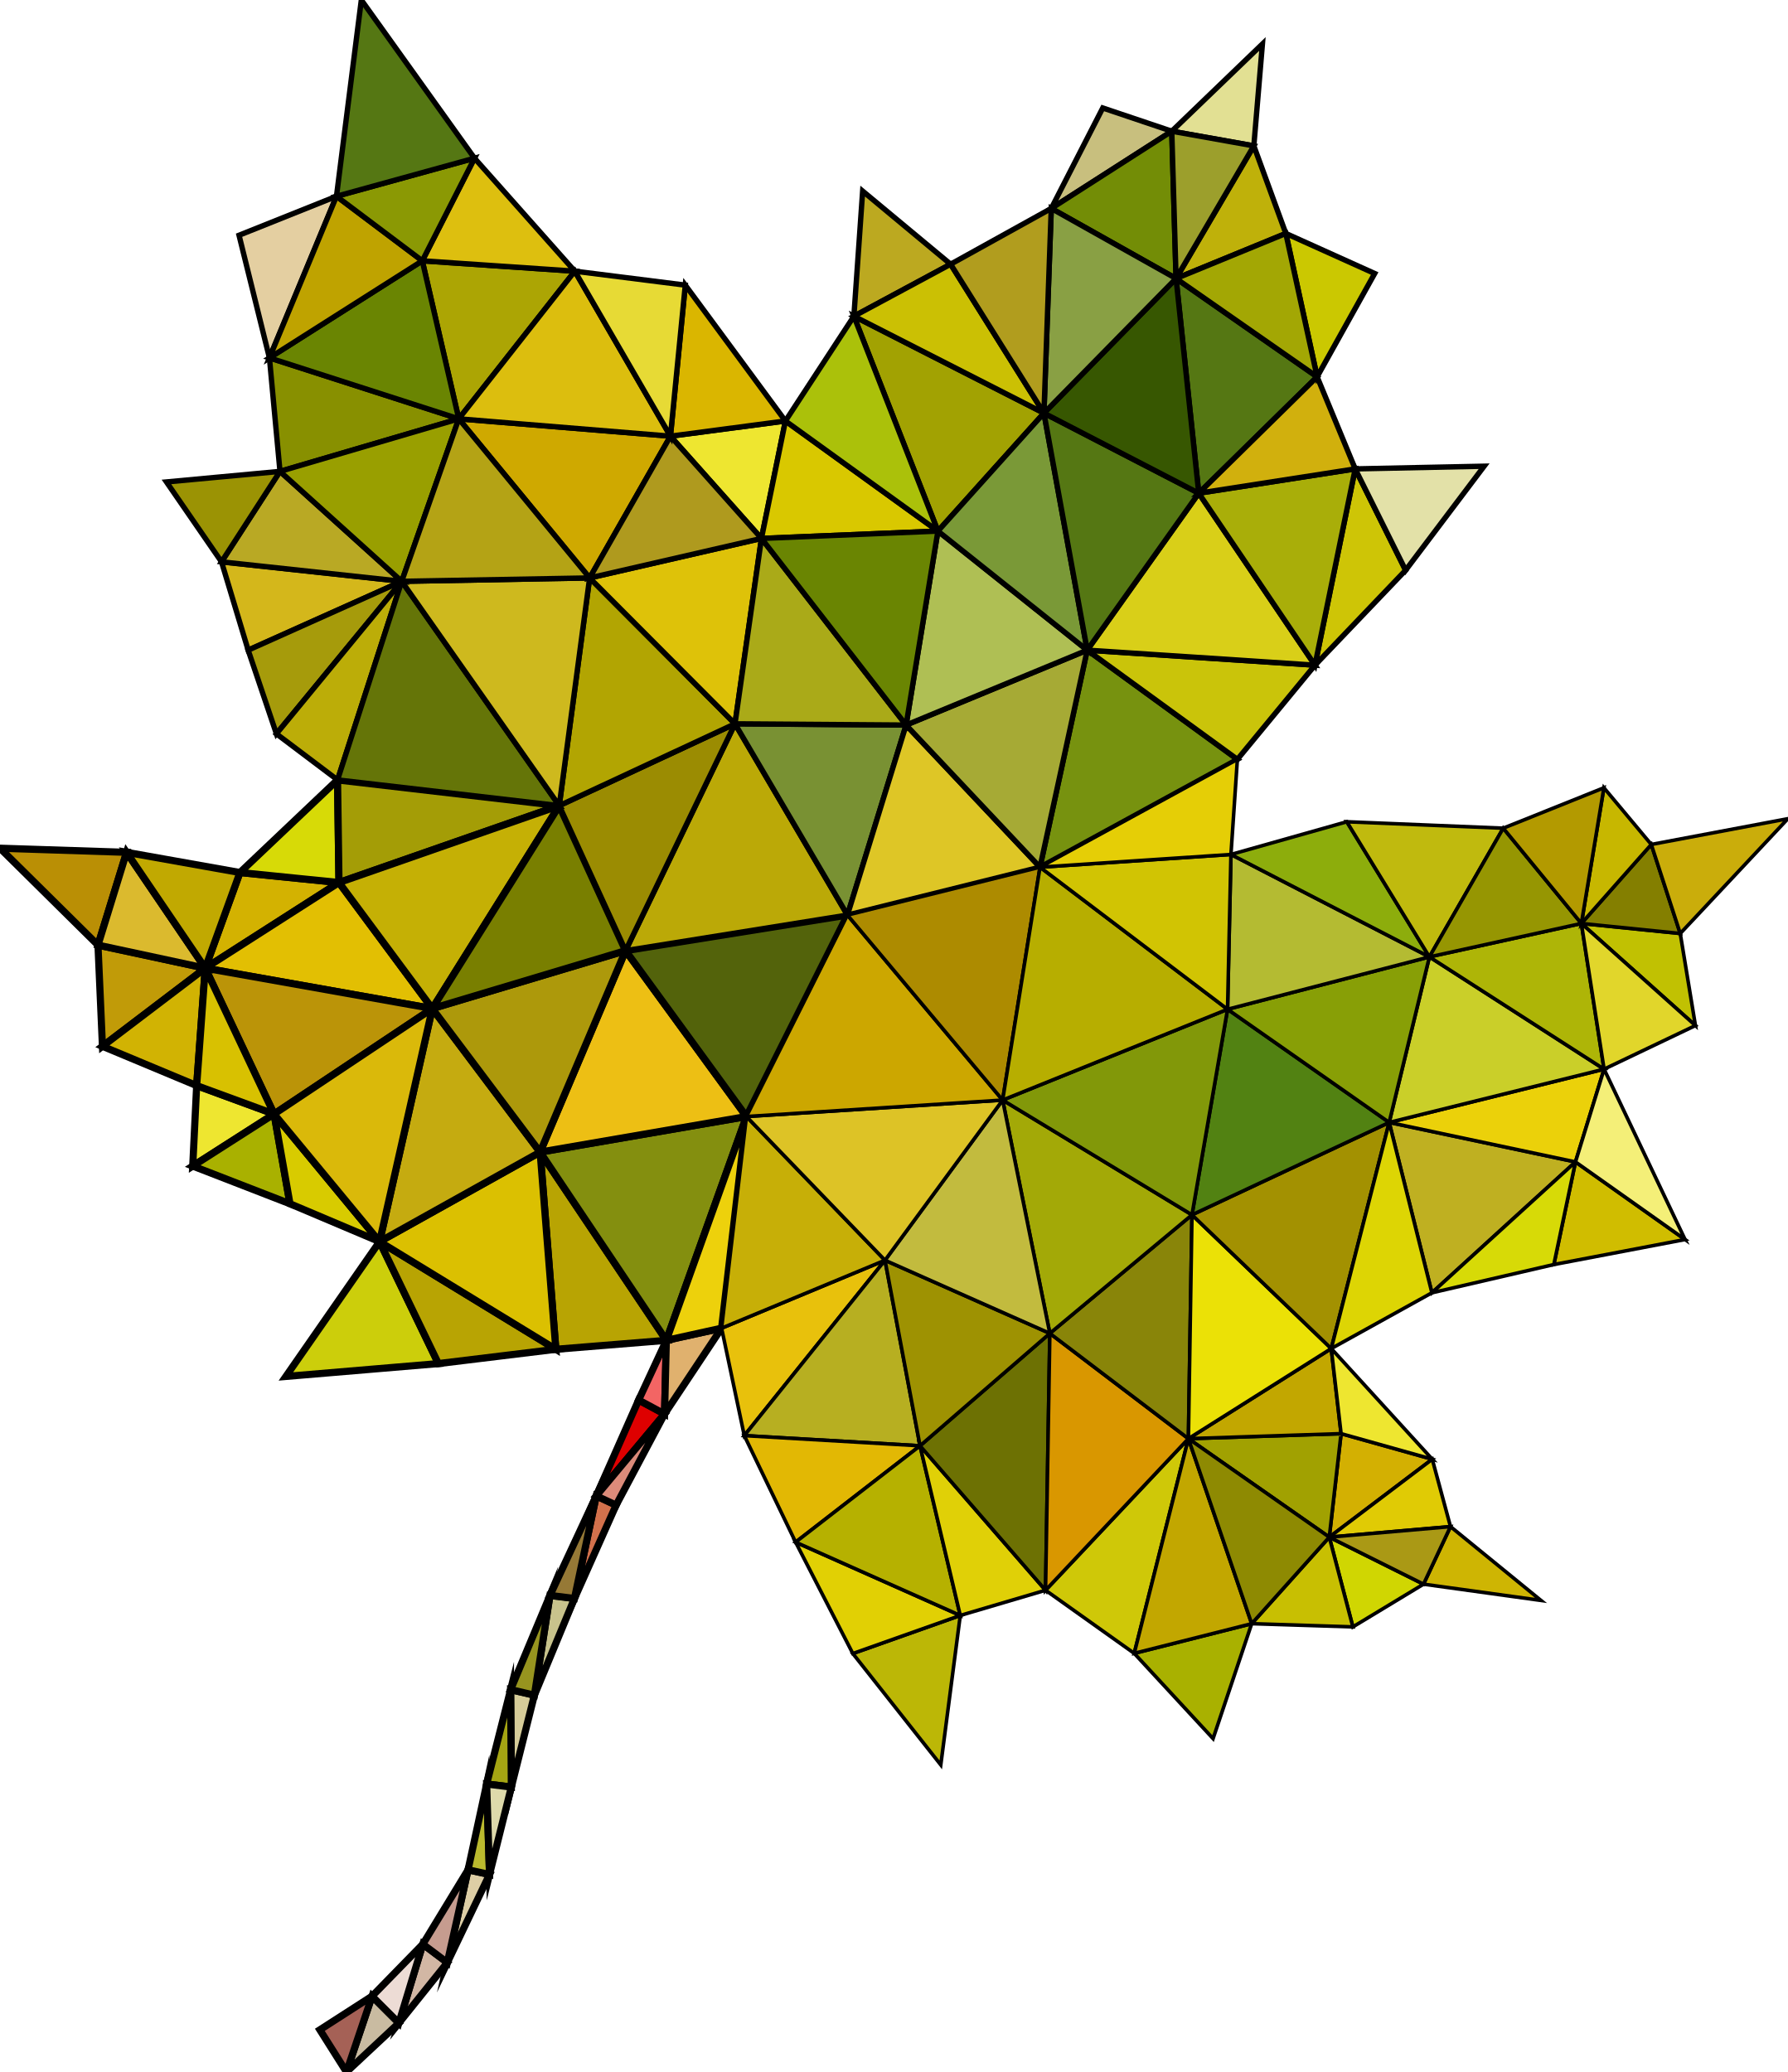
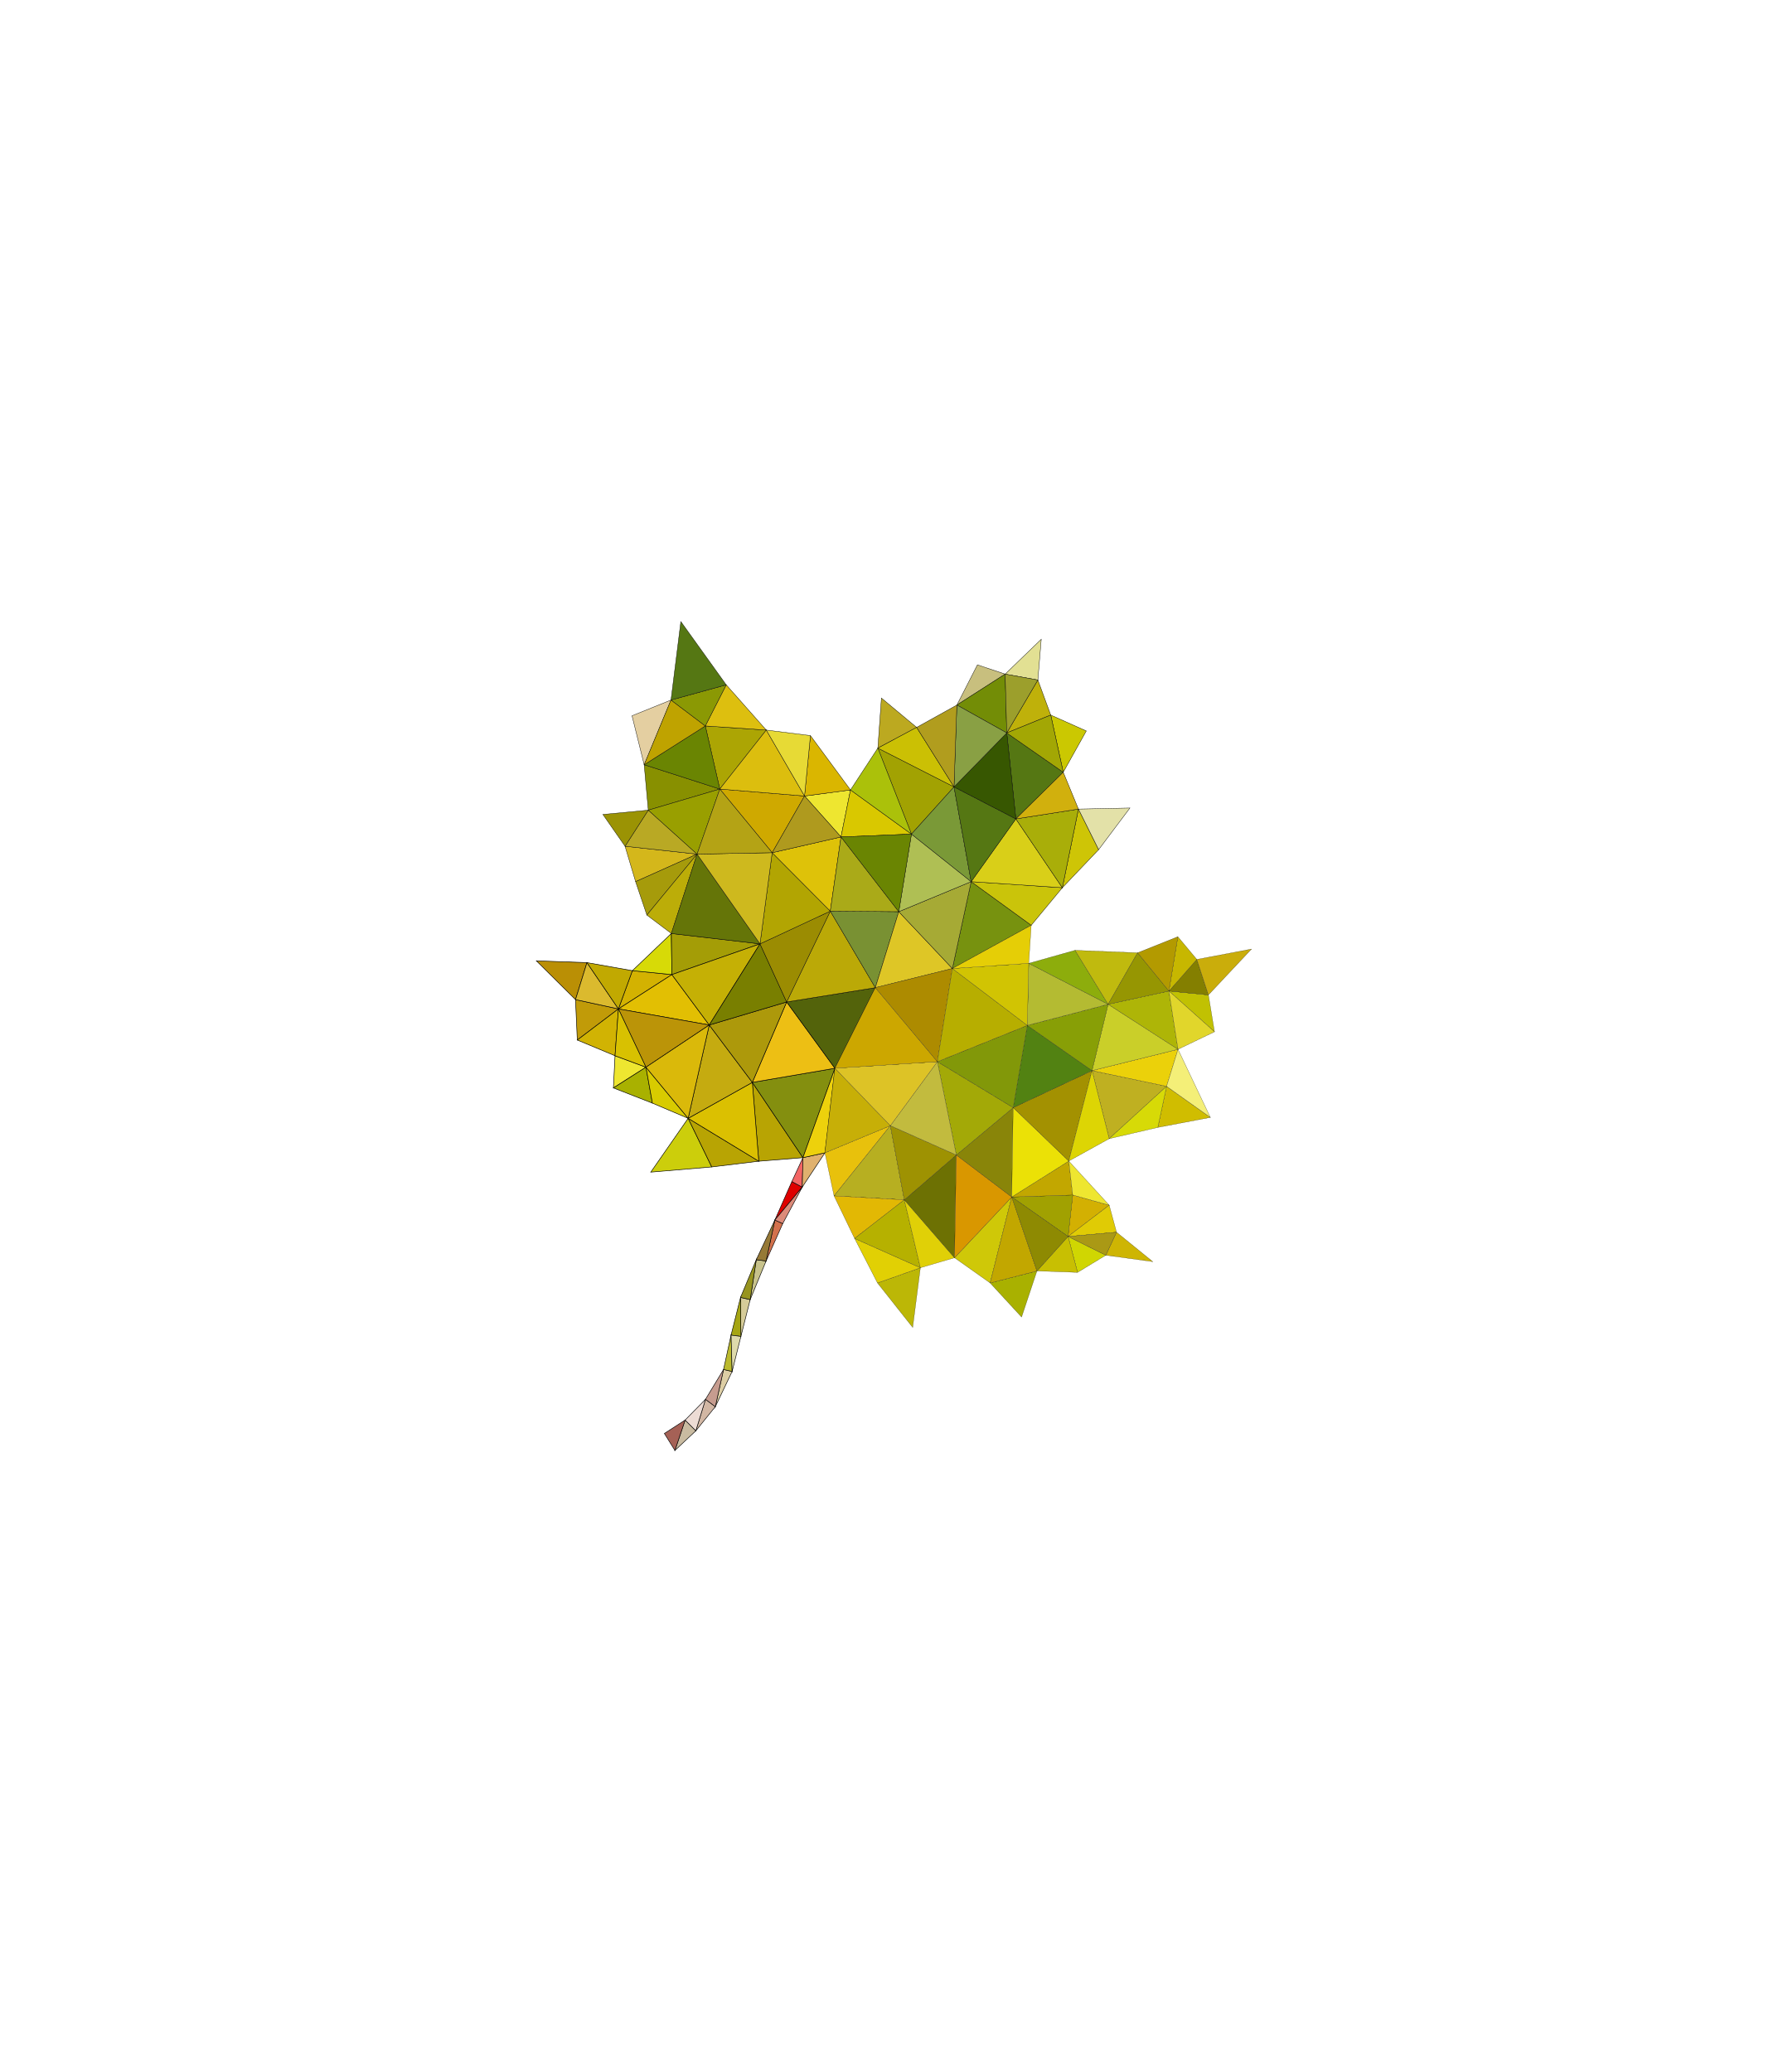
<svg xmlns="http://www.w3.org/2000/svg" version="1.1" baseProfile="tiny" id="图层_1" x="0px" y="0px" viewBox="0 0 1000 1159.1" xml:space="preserve">
  <g>
-     <polygon fill="#D6CC99" stroke="#000000" stroke-width="4" stroke-miterlimit="10" points="286,999.7 298.9,948.3 285.6,945.2  " />
-     <polygon fill="#C9BBA1" stroke="#000000" stroke-width="4" stroke-miterlimit="10" points="193.8,1159.1 223.1,1131.7    208.1,1116.7  " />
-     <polygon fill="#A56156" stroke="#000000" stroke-width="4" stroke-miterlimit="10" points="178.9,1135.5 193.8,1159.1    208.1,1116.7  " />
-     <polygon fill="#D2B7A4" stroke="#000000" stroke-width="4" stroke-miterlimit="10" points="223.1,1131.7 250.2,1097.9    236.5,1087.6  " />
-     <polygon fill="#EDDCD5" stroke="#000000" stroke-width="4" stroke-miterlimit="10" points="208.1,1116.7 223.1,1131.7    236.5,1087.6  " />
-     <polygon fill="#DDCEA5" stroke="#000000" stroke-width="4" stroke-miterlimit="10" points="250.2,1097.9 273.8,1048.6 261.8,1046     " />
-     <polygon fill="#A5A513" stroke="#000000" stroke-width="4" stroke-miterlimit="10" points="272.2,998 286,999.7 285.6,945.2  " />
-     <polygon fill="#C69C8F" stroke="#000000" stroke-width="4" stroke-miterlimit="10" points="236.5,1087.6 250.2,1097.9 261.8,1046     " />
-     <polygon fill="#BBBA2E" stroke="#000000" stroke-width="4" stroke-miterlimit="10" points="261.8,1046 273.8,1048.6 272.2,998  " />
-     <polygon fill="#DEDAAB" stroke="#000000" stroke-width="4" stroke-miterlimit="10" points="273.8,1048.6 286,999.7 272.2,998  " />
-     <polygon fill="#C8C38C" stroke="#000000" stroke-width="4" stroke-miterlimit="10" points="298.9,948.3 321.3,894.2 307.6,892.5     " />
-     <polygon fill="#97941F" stroke="#000000" stroke-width="4" stroke-miterlimit="10" points="285.6,945.2 298.9,948.3 307.6,892.5     " />
-     <polygon fill="#D3714C" stroke="#000000" stroke-width="4" stroke-miterlimit="10" points="321.3,894.2 344.6,842 333.5,836.8  " />
-     <polygon fill="#967936" stroke="#000000" stroke-width="4" stroke-miterlimit="10" points="307.6,892.5 321.3,894.2 333.5,836.8     " />
-     <polygon fill="#DE0000" stroke="#000000" stroke-width="4" stroke-miterlimit="10" points="333.5,836.8 371.7,791 357.2,783.2  " />
-     <polygon fill="#DC8B7A" stroke="#000000" stroke-width="4" stroke-miterlimit="10" points="344.6,842 371.7,791 333.5,836.8  " />
-     <polygon fill="#EEE630" stroke="#000000" stroke-width="4" stroke-miterlimit="10" points="110,607.3 107.8,652.3 153.3,623.2  " />
-     <polygon fill="#F36564" stroke="#000000" stroke-width="4" stroke-miterlimit="10" points="357.2,783.2 371.7,791 372.7,749.8  " />
-     <polygon fill="#CCCE0B" stroke="#000000" stroke-width="4" stroke-miterlimit="10" points="159.9,770 245.2,762.8 212.3,694.6  " />
-     <polygon fill="#B8A403" stroke="#000000" stroke-width="4" stroke-miterlimit="10" points="245.2,762.8 310.9,754.8 212.3,694.6     " />
-     <polygon fill="#E0B16E" stroke="#000000" stroke-width="4" stroke-miterlimit="10" points="371.7,791 403.6,743 372.7,749.8  " />
-     <polygon fill="#C19B08" stroke="#000000" stroke-width="4" stroke-miterlimit="10" points="54.8,528.7 57.3,585.3 114.8,541.6  " />
-     <polygon fill="#D3B201" stroke="#000000" stroke-width="4" stroke-miterlimit="10" points="189.6,493.7 134.2,488.1 114.8,541.6     " />
-     <polygon fill="#A9B100" stroke="#000000" stroke-width="4" stroke-miterlimit="10" points="107.8,652.3 162.2,673.4 153.3,623.2     " />
-     <polygon fill="#E2BF03" stroke="#000000" stroke-width="4" stroke-miterlimit="10" points="114.8,541.6 241.8,564.2 189.6,493.7     " />
-     <polygon fill="#D8CB00" stroke="#000000" stroke-width="4" stroke-miterlimit="10" points="162.2,673.4 212.3,694.6 153.3,623.2     " />
-     <polygon fill="#BB9408" stroke="#000000" stroke-width="4" stroke-miterlimit="10" points="153.3,623.2 241.8,564.2 114.8,541.6     " />
-     <polygon fill="#D1B303" stroke="#000000" stroke-width="4" stroke-miterlimit="10" points="57.3,585.3 110,607.3 114.8,541.6  " />
-     <polygon fill="#B8A403" stroke="#000000" stroke-width="4" stroke-miterlimit="10" points="310.9,754.8 372.7,749.8 302.1,644.5     " />
-     <polygon fill="#DBC001" stroke="#000000" stroke-width="4" stroke-miterlimit="10" points="212.3,694.6 310.9,754.8 302.1,644.5     " />
-     <polygon fill="#C5AB10" stroke="#000000" stroke-width="4" stroke-miterlimit="10" points="241.8,564.2 212.3,694.6 302.1,644.5     " />
-     <polygon fill="#848F0F" stroke="#000000" stroke-width="4" stroke-miterlimit="10" points="302.1,644.5 372.7,749.8 417.5,624.6     " />
-     <polygon fill="#D8C101" stroke="#000000" stroke-width="4" stroke-miterlimit="10" points="114.8,541.6 110,607.3 153.3,623.2  " />
-     <polygon fill="#EDD10C" stroke="#000000" stroke-width="4" stroke-miterlimit="10" points="372.7,749.8 403.6,743 417.5,624.6  " />
-     <polygon fill="#DAB90A" stroke="#000000" stroke-width="4" stroke-miterlimit="10" points="153.3,623.2 212.3,694.6 241.8,564.2     " />
-     <polygon fill="#BA8F05" stroke="#000000" stroke-width="4" stroke-miterlimit="10" points="0,474.5 54.8,528.7 70.8,476.8  " />
-     <polygon fill="#DBBA2E" stroke="#000000" stroke-width="4" stroke-miterlimit="10" points="70.8,476.8 54.8,528.7 114.8,541.6  " />
-     <polygon fill="#D7DA07" stroke="#000000" stroke-width="4" stroke-miterlimit="10" points="188.8,436.3 134.2,488.1 189.6,493.7     " />
-     <polygon fill="#C1A901" stroke="#000000" stroke-width="4" stroke-miterlimit="10" points="134.2,488.1 70.8,476.8 114.8,541.6     " />
-     <polygon fill="#EDBF14" stroke="#000000" stroke-width="4" stroke-miterlimit="10" points="302.1,644.5 417.5,624.6 349.9,531.8     " />
-     <polygon fill="#AD990B" stroke="#000000" stroke-width="4" stroke-miterlimit="10" points="241.8,564.2 302.1,644.5 349.9,531.8     " />
-     <polygon fill="#53630B" stroke="#000000" stroke-width="4" stroke-miterlimit="10" points="349.9,531.8 417.5,624.6 474,511.9  " />
-     <polygon fill="#A49D06" stroke="#000000" stroke-width="4" stroke-miterlimit="10" points="312.8,450.7 188.8,436.3 189.6,493.7     " />
-     <polygon fill="#C5B005" stroke="#000000" stroke-width="4" stroke-miterlimit="10" points="189.6,493.7 241.8,564.2 312.8,450.7     " />
-     <polygon fill="#797F00" stroke="#000000" stroke-width="4" stroke-miterlimit="10" points="312.8,450.7 241.8,564.2 349.9,531.8     " />
+     <polygon fill="#D6CC99" stroke="#000000" stroke-width="0.3" stroke-miterlimit="10" points="414.4,747.6 419.6,727 414.2,725.8     " />
+     <polygon fill="#C9BBA1" stroke="#000000" stroke-width="0.3" stroke-miterlimit="10" points="377.5,811.4 389.2,800.4 383.2,794.4     " />
+     <polygon fill="#A56156" stroke="#000000" stroke-width="0.3" stroke-miterlimit="10" points="371.6,801.9 377.5,811.4 383.2,794.4     " />
+     <polygon fill="#D2B7A4" stroke="#000000" stroke-width="0.3" stroke-miterlimit="10" points="389.2,800.4 400.1,786.9 394.6,782.8     " />
+     <polygon fill="#EDDCD5" stroke="#000000" stroke-width="0.3" stroke-miterlimit="10" points="383.2,794.4 389.2,800.4 394.6,782.8     " />
+     <polygon fill="#DDCEA5" stroke="#000000" stroke-width="0.3" stroke-miterlimit="10" points="400.1,786.9 409.5,767.2 404.7,766.1     " />
+     <polygon fill="#A5A513" stroke="#000000" stroke-width="0.3" stroke-miterlimit="10" points="408.9,746.9 414.4,747.6 414.2,725.8     " />
+     <polygon fill="#C69C8F" stroke="#000000" stroke-width="0.3" stroke-miterlimit="10" points="394.6,782.8 400.1,786.9 404.7,766.1     " />
+     <polygon fill="#BBBA2E" stroke="#000000" stroke-width="0.3" stroke-miterlimit="10" points="404.7,766.1 409.5,767.2 408.9,746.9     " />
+     <polygon fill="#DEDAAB" stroke="#000000" stroke-width="0.3" stroke-miterlimit="10" points="409.5,767.2 414.4,747.6 408.9,746.9     " />
+     <polygon fill="#C8C38C" stroke="#000000" stroke-width="0.3" stroke-miterlimit="10" points="419.6,727 428.5,705.4 423,704.7  " />
+     <polygon fill="#97941F" stroke="#000000" stroke-width="0.3" stroke-miterlimit="10" points="414.2,725.8 419.6,727 423,704.7  " />
+     <polygon fill="#D3714C" stroke="#000000" stroke-width="0.3" stroke-miterlimit="10" points="428.5,705.4 437.8,684.5 433.4,682.5     " />
+     <polygon fill="#967936" stroke="#000000" stroke-width="0.3" stroke-miterlimit="10" points="423,704.7 428.5,705.4 433.4,682.5     " />
+     <polygon fill="#DE0000" stroke="#000000" stroke-width="0.3" stroke-miterlimit="10" points="433.4,682.5 448.7,664.1 442.9,661     " />
+     <polygon fill="#DC8B7A" stroke="#000000" stroke-width="0.3" stroke-miterlimit="10" points="437.8,684.5 448.7,664.1 433.4,682.5     " />
+     <polygon fill="#EEE630" stroke="#000000" stroke-width="0.3" stroke-miterlimit="10" points="344,590.6 343.1,608.6 361.3,597  " />
+     <polygon fill="#F36564" stroke="#000000" stroke-width="0.3" stroke-miterlimit="10" points="442.9,661 448.7,664.1 449.1,647.6     " />
+     <polygon fill="#CCCE0B" stroke="#000000" stroke-width="0.3" stroke-miterlimit="10" points="364,655.7 398.1,652.8 384.9,625.6     " />
+     <polygon fill="#B8A403" stroke="#000000" stroke-width="0.3" stroke-miterlimit="10" points="398.1,652.8 424.4,649.6 384.9,625.6     " />
+     <polygon fill="#E0B16E" stroke="#000000" stroke-width="0.3" stroke-miterlimit="10" points="448.7,664.1 461.4,644.9 449.1,647.6     " />
+     <polygon fill="#C19B08" stroke="#000000" stroke-width="0.3" stroke-miterlimit="10" points="321.9,559.2 322.9,581.8 345.9,564.4     " />
+     <polygon fill="#D3B201" stroke="#000000" stroke-width="0.3" stroke-miterlimit="10" points="375.8,545.2 353.7,543 345.9,564.4     " />
+     <polygon fill="#A9B100" stroke="#000000" stroke-width="0.3" stroke-miterlimit="10" points="343.1,608.6 364.9,617.1 361.3,597     " />
+     <polygon fill="#E2BF03" stroke="#000000" stroke-width="0.3" stroke-miterlimit="10" points="345.9,564.4 396.7,573.4 375.8,545.2     " />
+     <polygon fill="#D8CB00" stroke="#000000" stroke-width="0.3" stroke-miterlimit="10" points="364.9,617.1 384.9,625.6 361.3,597     " />
+     <polygon fill="#BB9408" stroke="#000000" stroke-width="0.3" stroke-miterlimit="10" points="361.3,597 396.7,573.4 345.9,564.4     " />
+     <polygon fill="#D1B303" stroke="#000000" stroke-width="0.3" stroke-miterlimit="10" points="322.9,581.8 344,590.6 345.9,564.4     " />
+     <polygon fill="#B8A403" stroke="#000000" stroke-width="0.3" stroke-miterlimit="10" points="424.4,649.6 449.1,647.6 420.8,605.5     " />
+     <polygon fill="#DBC001" stroke="#000000" stroke-width="0.3" stroke-miterlimit="10" points="384.9,625.6 424.4,649.6 420.8,605.5     " />
+     <polygon fill="#C5AB10" stroke="#000000" stroke-width="0.3" stroke-miterlimit="10" points="396.7,573.4 384.9,625.6 420.8,605.5     " />
+     <polygon fill="#848F0F" stroke="#000000" stroke-width="0.3" stroke-miterlimit="10" points="420.8,605.5 449.1,647.6 467,597.6     " />
+     <polygon fill="#D8C101" stroke="#000000" stroke-width="0.3" stroke-miterlimit="10" points="345.9,564.4 344,590.6 361.3,597  " />
+     <polygon fill="#EDD10C" stroke="#000000" stroke-width="0.3" stroke-miterlimit="10" points="449.1,647.6 461.4,644.9 467,597.6     " />
+     <polygon fill="#DAB90A" stroke="#000000" stroke-width="0.3" stroke-miterlimit="10" points="361.3,597 384.9,625.6 396.7,573.4     " />
+     <polygon fill="#BA8F05" stroke="#000000" stroke-width="0.3" stroke-miterlimit="10" points="300,537.5 321.9,559.2 328.3,538.5     " />
+     <polygon fill="#DBBA2E" stroke="#000000" stroke-width="0.3" stroke-miterlimit="10" points="328.3,538.5 321.9,559.2 345.9,564.4     " />
+     <polygon fill="#D7DA07" stroke="#000000" stroke-width="0.3" stroke-miterlimit="10" points="375.5,522.2 353.7,543 375.8,545.2     " />
+     <polygon fill="#C1A901" stroke="#000000" stroke-width="0.3" stroke-miterlimit="10" points="353.7,543 328.3,538.5 345.9,564.4     " />
+     <polygon fill="#EDBF14" stroke="#000000" stroke-width="0.3" stroke-miterlimit="10" points="420.8,605.5 467,597.6 440,560.5  " />
+     <polygon fill="#AD990B" stroke="#000000" stroke-width="0.3" stroke-miterlimit="10" points="396.7,573.4 420.8,605.5 440,560.5     " />
+     <polygon fill="#53630B" stroke="#000000" stroke-width="0.3" stroke-miterlimit="10" points="440,560.5 467,597.6 489.6,552.5  " />
+     <polygon fill="#A49D06" stroke="#000000" stroke-width="0.3" stroke-miterlimit="10" points="425.1,528 375.5,522.2 375.8,545.2     " />
+     <polygon fill="#C5B005" stroke="#000000" stroke-width="0.3" stroke-miterlimit="10" points="375.8,545.2 396.7,573.4 425.1,528     " />
+     <polygon fill="#797F00" stroke="#000000" stroke-width="0.3" stroke-miterlimit="10" points="425.1,528 396.7,573.4 440,560.5  " />
  </g>
  <g>
-     <polygon fill="#E2E093" stroke="#000000" stroke-width="3" stroke-miterlimit="10" points="706.1,24.6 655.4,73.4 701.3,81.6  " />
-     <polygon fill="#BFB10A" stroke="#000000" stroke-width="3" stroke-miterlimit="10" points="719.2,130.6 701.3,81.6 657.8,155.8     " />
-     <polygon fill="#C8BF7E" stroke="#000000" stroke-width="3" stroke-miterlimit="10" points="616.8,60.4 588,116.6 655.4,73.4  " />
-     <polygon fill="#77920F" stroke="#000000" stroke-width="3" stroke-miterlimit="10" points="581.7,485.1 692.1,424.8 608.1,363.7     " />
-     <polygon fill="#D4B71B" stroke="#000000" stroke-width="3" stroke-miterlimit="10" points="123.9,314.3 138.8,363.7 224.7,325.2     " />
-     <polygon fill="#ACA504" stroke="#000000" stroke-width="3" stroke-miterlimit="10" points="256.6,234.3 321.5,151.7 236.2,145.9     " />
-     <polygon fill="#BBA907" stroke="#000000" stroke-width="3" stroke-miterlimit="10" points="349.9,531.8 474,511.9 411.1,404.9  " />
-     <polygon fill="#9B8C02" stroke="#000000" stroke-width="3" stroke-miterlimit="10" points="411.1,404.9 312.8,450.7 349.9,531.8     " />
-     <polygon fill="#A69B0B" stroke="#000000" stroke-width="3" stroke-miterlimit="10" points="138.8,363.7 154.6,410.5 224.7,325.2     " />
-     <polygon fill="#BCAD08" stroke="#000000" stroke-width="3" stroke-miterlimit="10" points="154.6,410.5 188.8,436.3 224.7,325.2     " />
-     <polygon fill="#657508" stroke="#000000" stroke-width="3" stroke-miterlimit="10" points="224.7,325.2 188.8,436.3 312.8,450.7     " />
-     <polygon fill="#CAC40A" stroke="#000000" stroke-width="3" stroke-miterlimit="10" points="692.1,424.8 735.5,372.1 608.1,363.7     " />
-     <polygon fill="#799133" stroke="#000000" stroke-width="3" stroke-miterlimit="10" points="411.1,404.9 474,511.9 506.8,405.6  " />
-     <polygon fill="#738D06" stroke="#000000" stroke-width="3" stroke-miterlimit="10" points="655.4,73.4 588,116.6 657.8,155.8  " />
-     <polygon fill="#889000" stroke="#000000" stroke-width="3" stroke-miterlimit="10" points="150.7,200.2 156.6,263.7 256.6,234.3     " />
-     <polygon fill="#DEC626" stroke="#000000" stroke-width="3" stroke-miterlimit="10" points="474,511.9 581.7,485.1 506.8,405.6  " />
-     <polygon fill="#B2A502" stroke="#000000" stroke-width="3" stroke-miterlimit="10" points="329.8,323.3 312.8,450.7 411.1,404.9     " />
-     <polygon fill="#CEB91E" stroke="#000000" stroke-width="3" stroke-miterlimit="10" points="224.7,325.2 312.8,450.7 329.8,323.3     " />
-     <polygon fill="#DEC209" stroke="#000000" stroke-width="3" stroke-miterlimit="10" points="411.1,404.9 425.9,301.2 329.8,323.3     " />
-     <polygon fill="#B9A924" stroke="#000000" stroke-width="3" stroke-miterlimit="10" points="156.6,263.7 123.9,314.3 224.7,325.2     " />
-     <polygon fill="#9B9304" stroke="#000000" stroke-width="3" stroke-miterlimit="10" points="93.1,269.6 123.9,314.3 156.6,263.7     " />
-     <polygon fill="#A6AA35" stroke="#000000" stroke-width="3" stroke-miterlimit="10" points="581.7,485.1 608.1,363.7 506.8,405.6     " />
-     <polygon fill="#999F00" stroke="#000000" stroke-width="3" stroke-miterlimit="10" points="256.6,234.3 156.6,263.7 224.7,325.2     " />
-     <polygon fill="#CFA900" stroke="#000000" stroke-width="3" stroke-miterlimit="10" points="375,244 256.6,234.3 329.8,323.3  " />
-     <polygon fill="#BCA920" stroke="#000000" stroke-width="3" stroke-miterlimit="10" points="482.5,106.9 477.6,176.9 531.7,147.8     " />
-     <polygon fill="#AAAA18" stroke="#000000" stroke-width="3" stroke-miterlimit="10" points="506.8,405.6 425.9,301.2 411.1,404.9     " />
-     <polygon fill="#EEE630" stroke="#000000" stroke-width="3" stroke-miterlimit="10" points="425.9,301.2 439.3,235.5 375,244  " />
-     <polygon fill="#D9C800" stroke="#000000" stroke-width="3" stroke-miterlimit="10" points="524.6,297.1 439.3,235.5 425.9,301.2     " />
-     <polygon fill="#B4A315" stroke="#000000" stroke-width="3" stroke-miterlimit="10" points="256.6,234.3 224.7,325.2 329.8,323.3     " />
-     <polygon fill="#6A8502" stroke="#000000" stroke-width="3" stroke-miterlimit="10" points="236.2,145.9 150.7,200.2 256.6,234.3     " />
-     <polygon fill="#9C9F2C" stroke="#000000" stroke-width="3" stroke-miterlimit="10" points="701.3,81.6 655.4,73.4 657.8,155.8  " />
-     <polygon fill="#AFBF54" stroke="#000000" stroke-width="3" stroke-miterlimit="10" points="608.1,363.7 524.6,297.1 506.8,405.6     " />
-     <polygon fill="#6A8502" stroke="#000000" stroke-width="3" stroke-miterlimit="10" points="524.6,297.1 425.9,301.2 506.8,405.6     " />
-     <polygon fill="#AF9A1E" stroke="#000000" stroke-width="3" stroke-miterlimit="10" points="425.9,301.2 375,244 329.8,323.3  " />
-     <polygon fill="#557713" stroke="#000000" stroke-width="3" stroke-miterlimit="10" points="670.5,275.9 736.7,210.8 657.8,155.8     " />
-     <polygon fill="#DDBF0F" stroke="#000000" stroke-width="3" stroke-miterlimit="10" points="321.5,151.7 265.4,88.5 236.2,145.9     " />
-     <polygon fill="#D9CF18" stroke="#000000" stroke-width="3" stroke-miterlimit="10" points="608.1,363.7 735.5,372.1 670.5,275.9     " />
-     <polygon fill="#DCBE0E" stroke="#000000" stroke-width="3" stroke-miterlimit="10" points="375,244 321.5,151.7 256.6,234.3  " />
-     <polygon fill="#E4CFA1" stroke="#000000" stroke-width="3" stroke-miterlimit="10" points="133.7,131.6 150.7,200.2 188.2,109.8     " />
-     <polygon fill="#BFA300" stroke="#000000" stroke-width="3" stroke-miterlimit="10" points="188.2,109.8 150.7,200.2 236.2,145.9     " />
-     <polygon fill="#8B9904" stroke="#000000" stroke-width="3" stroke-miterlimit="10" points="265.4,88.5 188.2,109.8 236.2,145.9     " />
-     <polygon fill="#A2A202" stroke="#000000" stroke-width="3" stroke-miterlimit="10" points="583.9,231.1 477.6,176.9 524.6,297.1     " />
-     <polygon fill="#7A9937" stroke="#000000" stroke-width="3" stroke-miterlimit="10" points="583.9,231.1 524.6,297.1 608.1,363.7     " />
-     <polygon fill="#557713" stroke="#000000" stroke-width="3" stroke-miterlimit="10" points="670.5,275.9 583.9,231.1 608.1,363.7     " />
-     <polygon fill="#ABC10A" stroke="#000000" stroke-width="3" stroke-miterlimit="10" points="477.6,176.9 439.3,235.5 524.6,297.1     " />
-     <polygon fill="#DAB600" stroke="#000000" stroke-width="3" stroke-miterlimit="10" points="439.3,235.5 383.3,159.5 375,244  " />
-     <polygon fill="#E7DA35" stroke="#000000" stroke-width="3" stroke-miterlimit="10" points="383.3,159.5 321.5,151.7 375,244  " />
-     <polygon fill="#375701" stroke="#000000" stroke-width="3" stroke-miterlimit="10" points="657.8,155.8 583.9,231.1 670.5,275.9     " />
-     <polygon fill="#CEC506" stroke="#000000" stroke-width="3" stroke-miterlimit="10" points="786.2,319 758,262.3 735.5,372.1  " />
-     <polygon fill="#A9AE09" stroke="#000000" stroke-width="3" stroke-miterlimit="10" points="735.5,372.1 758,262.3 670.5,275.9  " />
-     <polygon fill="#E3E1A8" stroke="#000000" stroke-width="3" stroke-miterlimit="10" points="830.1,260.8 758,262.3 786.2,319  " />
-     <polygon fill="#D1B00D" stroke="#000000" stroke-width="3" stroke-miterlimit="10" points="758,262.3 736.7,210.8 670.5,275.9  " />
-     <polygon fill="#CBC004" stroke="#000000" stroke-width="3" stroke-miterlimit="10" points="531.7,147.8 477.6,176.9 583.9,231.1     " />
-     <polygon fill="#CBC801" stroke="#000000" stroke-width="3" stroke-miterlimit="10" points="768.9,153 719.2,130.6 736.7,210.8  " />
-     <polygon fill="#A3A704" stroke="#000000" stroke-width="3" stroke-miterlimit="10" points="736.7,210.8 719.2,130.6 657.8,155.8     " />
-     <polygon fill="#557713" stroke="#000000" stroke-width="3" stroke-miterlimit="10" points="202.1,0 188.2,109.8 265.4,88.5  " />
-     <polygon fill="#89A044" stroke="#000000" stroke-width="3" stroke-miterlimit="10" points="657.8,155.8 588,116.6 583.9,231.1  " />
-     <polygon fill="#B19D1E" stroke="#000000" stroke-width="3" stroke-miterlimit="10" points="588,116.6 531.7,147.8 583.9,231.1  " />
+     <polygon fill="#E2E093" stroke="#000000" stroke-width="0.2" stroke-miterlimit="10" points="582.4,357.6 562.2,377.1 580.5,380.4     " />
+     <polygon fill="#BFB10A" stroke="#000000" stroke-width="0.2" stroke-miterlimit="10" points="587.7,400 580.5,380.4 563.1,410  " />
+     <polygon fill="#C8BF7E" stroke="#000000" stroke-width="0.2" stroke-miterlimit="10" points="546.7,371.9 535.2,394.4 562.2,377.1     " />
+     <polygon fill="#77920F" stroke="#000000" stroke-width="0.2" stroke-miterlimit="10" points="532.7,541.8 576.8,517.6 543.2,493.2     " />
+     <polygon fill="#D4B71B" stroke="#000000" stroke-width="0.2" stroke-miterlimit="10" points="349.6,473.4 355.5,493.2 389.9,477.8     " />
+     <polygon fill="#ACA504" stroke="#000000" stroke-width="0.2" stroke-miterlimit="10" points="402.6,441.4 428.6,408.4 394.5,406.1     " />
+     <polygon fill="#BBA907" stroke="#000000" stroke-width="0.2" stroke-miterlimit="10" points="440,560.5 489.6,552.5 464.4,509.7     " />
+     <polygon fill="#9B8C02" stroke="#000000" stroke-width="0.2" stroke-miterlimit="10" points="464.4,509.7 425.1,528 440,560.5  " />
+     <polygon fill="#A69B0B" stroke="#000000" stroke-width="0.2" stroke-miterlimit="10" points="355.5,493.2 361.8,511.9 389.9,477.8     " />
+     <polygon fill="#BCAD08" stroke="#000000" stroke-width="0.2" stroke-miterlimit="10" points="361.8,511.9 375.5,522.2 389.9,477.8     " />
+     <polygon fill="#657508" stroke="#000000" stroke-width="0.2" stroke-miterlimit="10" points="389.9,477.8 375.5,522.2 425.1,528     " />
+     <polygon fill="#CAC40A" stroke="#000000" stroke-width="0.2" stroke-miterlimit="10" points="576.8,517.6 594.2,496.6 543.2,493.2     " />
+     <polygon fill="#799133" stroke="#000000" stroke-width="0.2" stroke-miterlimit="10" points="464.4,509.7 489.6,552.5 502.7,510     " />
+     <polygon fill="#738D06" stroke="#000000" stroke-width="0.2" stroke-miterlimit="10" points="562.2,377.1 535.2,394.4 563.1,410     " />
+     <polygon fill="#889000" stroke="#000000" stroke-width="0.2" stroke-miterlimit="10" points="360.3,427.8 362.6,453.2 402.6,441.4     " />
+     <polygon fill="#DEC626" stroke="#000000" stroke-width="0.2" stroke-miterlimit="10" points="489.6,552.5 532.7,541.8 502.7,510     " />
+     <polygon fill="#B2A502" stroke="#000000" stroke-width="0.2" stroke-miterlimit="10" points="431.9,477 425.1,528 464.4,509.7  " />
+     <polygon fill="#CEB91E" stroke="#000000" stroke-width="0.2" stroke-miterlimit="10" points="389.9,477.8 425.1,528 431.9,477  " />
+     <polygon fill="#DEC209" stroke="#000000" stroke-width="0.2" stroke-miterlimit="10" points="464.4,509.7 470.4,468.2 431.9,477     " />
+     <polygon fill="#B9A924" stroke="#000000" stroke-width="0.2" stroke-miterlimit="10" points="362.6,453.2 349.6,473.4 389.9,477.8     " />
+     <polygon fill="#9B9304" stroke="#000000" stroke-width="0.2" stroke-miterlimit="10" points="337.2,455.6 349.6,473.4 362.6,453.2     " />
+     <polygon fill="#A6AA35" stroke="#000000" stroke-width="0.2" stroke-miterlimit="10" points="532.7,541.8 543.2,493.2 502.7,510     " />
+     <polygon fill="#999F00" stroke="#000000" stroke-width="0.2" stroke-miterlimit="10" points="402.6,441.4 362.6,453.2 389.9,477.8     " />
+     <polygon fill="#CFA900" stroke="#000000" stroke-width="0.2" stroke-miterlimit="10" points="450,445.3 402.6,441.4 431.9,477  " />
+     <polygon fill="#BCA920" stroke="#000000" stroke-width="0.2" stroke-miterlimit="10" points="493,390.5 491,418.5 512.7,406.9  " />
+     <polygon fill="#AAAA18" stroke="#000000" stroke-width="0.2" stroke-miterlimit="10" points="502.7,510 470.4,468.2 464.4,509.7     " />
+     <polygon fill="#EEE630" stroke="#000000" stroke-width="0.2" stroke-miterlimit="10" points="470.4,468.2 475.7,441.9 450,445.3     " />
+     <polygon fill="#D9C800" stroke="#000000" stroke-width="0.2" stroke-miterlimit="10" points="509.8,466.6 475.7,441.9 470.4,468.2     " />
+     <polygon fill="#B4A315" stroke="#000000" stroke-width="0.2" stroke-miterlimit="10" points="402.6,441.4 389.9,477.8 431.9,477     " />
+     <polygon fill="#6A8502" stroke="#000000" stroke-width="0.2" stroke-miterlimit="10" points="394.5,406.1 360.3,427.8 402.6,441.4     " />
+     <polygon fill="#9C9F2C" stroke="#000000" stroke-width="0.2" stroke-miterlimit="10" points="580.5,380.4 562.2,377.1 563.1,410     " />
+     <polygon fill="#AFBF54" stroke="#000000" stroke-width="0.2" stroke-miterlimit="10" points="543.2,493.2 509.8,466.6 502.7,510     " />
+     <polygon fill="#6A8502" stroke="#000000" stroke-width="0.2" stroke-miterlimit="10" points="509.8,466.6 470.4,468.2 502.7,510     " />
+     <polygon fill="#AF9A1E" stroke="#000000" stroke-width="0.2" stroke-miterlimit="10" points="470.4,468.2 450,445.3 431.9,477  " />
+     <polygon fill="#557713" stroke="#000000" stroke-width="0.2" stroke-miterlimit="10" points="568.2,458.1 594.7,432 563.1,410  " />
+     <polygon fill="#DDBF0F" stroke="#000000" stroke-width="0.2" stroke-miterlimit="10" points="428.6,408.4 406.2,383.1 394.5,406.1     " />
+     <polygon fill="#D9CF18" stroke="#000000" stroke-width="0.2" stroke-miterlimit="10" points="543.2,493.2 594.2,496.6 568.2,458.1     " />
+     <polygon fill="#DCBE0E" stroke="#000000" stroke-width="0.2" stroke-miterlimit="10" points="450,445.3 428.6,408.4 402.6,441.4     " />
+     <polygon fill="#E4CFA1" stroke="#000000" stroke-width="0.2" stroke-miterlimit="10" points="353.5,400.4 360.3,427.8 375.3,391.6     " />
+     <polygon fill="#BFA300" stroke="#000000" stroke-width="0.2" stroke-miterlimit="10" points="375.3,391.6 360.3,427.8 394.5,406.1     " />
+     <polygon fill="#8B9904" stroke="#000000" stroke-width="0.2" stroke-miterlimit="10" points="406.2,383.1 375.3,391.6 394.5,406.1     " />
+     <polygon fill="#A2A202" stroke="#000000" stroke-width="0.2" stroke-miterlimit="10" points="533.6,440.2 491,418.5 509.8,466.6     " />
+     <polygon fill="#7A9937" stroke="#000000" stroke-width="0.2" stroke-miterlimit="10" points="533.6,440.2 509.8,466.6 543.2,493.2     " />
+     <polygon fill="#557713" stroke="#000000" stroke-width="0.2" stroke-miterlimit="10" points="568.2,458.1 533.6,440.2 543.2,493.2     " />
+     <polygon fill="#ABC10A" stroke="#000000" stroke-width="0.2" stroke-miterlimit="10" points="491,418.5 475.7,441.9 509.8,466.6     " />
+     <polygon fill="#DAB600" stroke="#000000" stroke-width="0.2" stroke-miterlimit="10" points="475.7,441.9 453.3,411.5 450,445.3     " />
+     <polygon fill="#E7DA35" stroke="#000000" stroke-width="0.2" stroke-miterlimit="10" points="453.3,411.5 428.6,408.4 450,445.3     " />
+     <polygon fill="#375701" stroke="#000000" stroke-width="0.2" stroke-miterlimit="10" points="563.1,410 533.6,440.2 568.2,458.1     " />
+     <polygon fill="#CEC506" stroke="#000000" stroke-width="0.2" stroke-miterlimit="10" points="614.5,475.3 603.2,452.6 594.2,496.6     " />
+     <polygon fill="#A9AE09" stroke="#000000" stroke-width="0.2" stroke-miterlimit="10" points="594.2,496.6 603.2,452.6 568.2,458.1     " />
+     <polygon fill="#E3E1A8" stroke="#000000" stroke-width="0.2" stroke-miterlimit="10" points="632,452 603.2,452.6 614.5,475.3  " />
+     <polygon fill="#D1B00D" stroke="#000000" stroke-width="0.2" stroke-miterlimit="10" points="603.2,452.6 594.7,432 568.2,458.1     " />
+     <polygon fill="#CBC004" stroke="#000000" stroke-width="0.2" stroke-miterlimit="10" points="512.7,406.9 491,418.5 533.6,440.2     " />
+     <polygon fill="#CBC801" stroke="#000000" stroke-width="0.2" stroke-miterlimit="10" points="607.6,408.9 587.7,400 594.7,432  " />
+     <polygon fill="#A3A704" stroke="#000000" stroke-width="0.2" stroke-miterlimit="10" points="594.7,432 587.7,400 563.1,410  " />
+     <polygon fill="#557713" stroke="#000000" stroke-width="0.2" stroke-miterlimit="10" points="380.8,347.7 375.3,391.6 406.2,383.1     " />
+     <polygon fill="#89A044" stroke="#000000" stroke-width="0.2" stroke-miterlimit="10" points="563.1,410 535.2,394.4 533.6,440.2     " />
+     <polygon fill="#B19D1E" stroke="#000000" stroke-width="0.2" stroke-miterlimit="10" points="535.2,394.4 512.7,406.9 533.6,440.2     " />
  </g>
  <g>
-     <polygon fill="#A9B100" stroke="#000000" stroke-width="2" stroke-miterlimit="10" points="678.5,972.6 700.1,908.3 634.4,924.9     " />
-     <polygon fill="#BCB706" stroke="#000000" stroke-width="2" stroke-miterlimit="10" points="526.2,987.3 537.1,903.7 477,925  " />
-     <polygon fill="#E1D004" stroke="#000000" stroke-width="2" stroke-miterlimit="10" points="477,925 537.1,903.7 445,862.7  " />
-     <polygon fill="#E8C10C" stroke="#000000" stroke-width="2" stroke-miterlimit="10" points="403.6,743 416.3,803.1 495,705  " />
-     <polygon fill="#B7AF21" stroke="#000000" stroke-width="2" stroke-miterlimit="10" points="495,705 416.3,803.1 514.6,808.8  " />
-     <polygon fill="#D0D602" stroke="#000000" stroke-width="2" stroke-miterlimit="10" points="756.7,910.1 796.2,886.2 743.5,859.9     " />
-     <polygon fill="#E2B804" stroke="#000000" stroke-width="2" stroke-miterlimit="10" points="416.3,803.1 445,862.7 514.6,808.8  " />
-     <polygon fill="#B6B100" stroke="#000000" stroke-width="2" stroke-miterlimit="10" points="445,862.7 537.1,903.7 514.6,808.8  " />
-     <polygon fill="#E0D007" stroke="#000000" stroke-width="2" stroke-miterlimit="10" points="537.1,903.7 584.8,889.6 514.6,808.8     " />
-     <polygon fill="#D3B002" stroke="#000000" stroke-width="2" stroke-miterlimit="10" points="743.5,859.9 801.1,816.3 750.1,802  " />
-     <polygon fill="#C8BF02" stroke="#000000" stroke-width="2" stroke-miterlimit="10" points="700.1,908.3 756.7,910.1 743.5,859.9     " />
-     <polygon fill="#E0CB05" stroke="#000000" stroke-width="2" stroke-miterlimit="10" points="811.3,854 801.1,816.3 743.5,859.9  " />
-     <polygon fill="#CEB503" stroke="#000000" stroke-width="2" stroke-miterlimit="10" points="861.9,895.3 811.3,854 796.2,886.2  " />
-     <polygon fill="#AA9915" stroke="#000000" stroke-width="2" stroke-miterlimit="10" points="796.2,886.2 811.3,854 743.5,859.9  " />
-     <polygon fill="#CFC808" stroke="#000000" stroke-width="2" stroke-miterlimit="10" points="584.8,889.6 634.4,924.9 664.7,804.8     " />
-     <polygon fill="#C2A700" stroke="#000000" stroke-width="2" stroke-miterlimit="10" points="634.4,924.9 700.1,908.3 664.7,804.8     " />
-     <polygon fill="#A1A101" stroke="#000000" stroke-width="2" stroke-miterlimit="10" points="750.1,802 664.7,804.8 743.5,859.9  " />
-     <polygon fill="#8E8A02" stroke="#000000" stroke-width="2" stroke-miterlimit="10" points="664.7,804.8 700.1,908.3 743.5,859.9     " />
-     <polygon fill="#C2A700" stroke="#000000" stroke-width="2" stroke-miterlimit="10" points="750.1,802 744.6,754.4 664.7,804.8  " />
-     <polygon fill="#6D7103" stroke="#000000" stroke-width="2" stroke-miterlimit="10" points="514.6,808.8 584.8,889.6 587.2,745.9     " />
-     <polygon fill="#D99700" stroke="#000000" stroke-width="2" stroke-miterlimit="10" points="587.2,745.9 584.8,889.6 664.7,804.8     " />
-     <polygon fill="#D0BD00" stroke="#000000" stroke-width="2" stroke-miterlimit="10" points="869.1,707.4 942.5,693.4 881.2,650  " />
-     <polygon fill="#EEE630" stroke="#000000" stroke-width="2" stroke-miterlimit="10" points="801.1,816.3 744.6,754.4 750.1,802  " />
-     <polygon fill="#9E9202" stroke="#000000" stroke-width="2" stroke-miterlimit="10" points="514.6,808.8 587.2,745.9 495,705  " />
-     <polygon fill="#BFB021" stroke="#000000" stroke-width="2" stroke-miterlimit="10" points="777,627.9 800.9,723.2 881.2,650  " />
-     <polygon fill="#C7AF07" stroke="#000000" stroke-width="2" stroke-miterlimit="10" points="417.5,624.6 403.6,743 495,705  " />
-     <polygon fill="#898509" stroke="#000000" stroke-width="2" stroke-miterlimit="10" points="664.7,804.8 666.7,679.6 587.2,745.9     " />
-     <polygon fill="#EBE106" stroke="#000000" stroke-width="2" stroke-miterlimit="10" points="664.7,804.8 744.6,754.4 666.7,679.6     " />
-     <polygon fill="#D7DA07" stroke="#000000" stroke-width="2" stroke-miterlimit="10" points="800.9,723.2 869.1,707.4 881.2,650  " />
-     <polygon fill="#A3A907" stroke="#000000" stroke-width="2" stroke-miterlimit="10" points="587.2,745.9 666.7,679.6 560.8,615.4     " />
-     <polygon fill="#C2BB3E" stroke="#000000" stroke-width="2" stroke-miterlimit="10" points="495,705 587.2,745.9 560.8,615.4  " />
-     <polygon fill="#DDC326" stroke="#000000" stroke-width="2" stroke-miterlimit="10" points="417.5,624.6 495,705 560.8,615.4  " />
-     <polygon fill="#EBD10A" stroke="#000000" stroke-width="2" stroke-miterlimit="10" points="881.2,650 897.2,598.1 777,627.9  " />
-     <polygon fill="#A39101" stroke="#000000" stroke-width="2" stroke-miterlimit="10" points="666.7,679.6 744.6,754.4 777,627.9  " />
-     <polygon fill="#DDD504" stroke="#000000" stroke-width="2" stroke-miterlimit="10" points="744.6,754.4 800.9,723.2 777,627.9  " />
-     <polygon fill="#528212" stroke="#000000" stroke-width="2" stroke-miterlimit="10" points="666.7,679.6 777,627.9 686.6,564.6  " />
-     <polygon fill="#829809" stroke="#000000" stroke-width="2" stroke-miterlimit="10" points="560.8,615.4 666.7,679.6 686.6,564.6     " />
-     <polygon fill="#CCA700" stroke="#000000" stroke-width="2" stroke-miterlimit="10" points="474,511.9 417.5,624.6 560.8,615.4  " />
-     <polygon fill="#F4EF78" stroke="#000000" stroke-width="2" stroke-miterlimit="10" points="942.5,693.4 897.2,598.1 881.2,650  " />
-     <polygon fill="#C1C102" stroke="#000000" stroke-width="2" stroke-miterlimit="10" points="948.3,573.7 939.8,522.2 884.5,516.6     " />
-     <polygon fill="#CACF29" stroke="#000000" stroke-width="2" stroke-miterlimit="10" points="777,627.9 897.2,598.1 799.5,535.3  " />
-     <polygon fill="#AD8B00" stroke="#000000" stroke-width="2" stroke-miterlimit="10" points="560.8,615.4 581.7,485.1 474,511.9  " />
-     <polygon fill="#B7AE00" stroke="#000000" stroke-width="2" stroke-miterlimit="10" points="686.6,564.6 581.7,485.1 560.8,615.4     " />
-     <polygon fill="#889F06" stroke="#000000" stroke-width="2" stroke-miterlimit="10" points="777,627.9 799.5,535.3 686.6,564.6  " />
-     <polygon fill="#B4BB32" stroke="#000000" stroke-width="2" stroke-miterlimit="10" points="799.5,535.3 688.5,478 686.6,564.6  " />
-     <polygon fill="#D1C403" stroke="#000000" stroke-width="2" stroke-miterlimit="10" points="686.6,564.6 688.5,478 581.7,485.1  " />
-     <polygon fill="#AEB507" stroke="#000000" stroke-width="2" stroke-miterlimit="10" points="799.5,535.3 897.2,598.1 884.5,516.6     " />
-     <polygon fill="#E1D62B" stroke="#000000" stroke-width="2" stroke-miterlimit="10" points="884.5,516.6 897.2,598.1 948.3,573.7     " />
-     <polygon fill="#847F00" stroke="#000000" stroke-width="2" stroke-miterlimit="10" points="939.8,522.2 923.6,472.4 884.5,516.6     " />
-     <polygon fill="#8DAD0C" stroke="#000000" stroke-width="2" stroke-miterlimit="10" points="753.3,459.7 688.5,478 799.5,535.3  " />
-     <polygon fill="#E5CE06" stroke="#000000" stroke-width="2" stroke-miterlimit="10" points="688.5,478 692.1,424.8 581.7,485.1  " />
-     <polygon fill="#C0BA0E" stroke="#000000" stroke-width="2" stroke-miterlimit="10" points="840.8,463.3 753.3,459.7 799.5,535.3     " />
-     <polygon fill="#C7B700" stroke="#000000" stroke-width="2" stroke-miterlimit="10" points="923.6,472.4 897.1,440.7 884.5,516.6     " />
-     <polygon fill="#969602" stroke="#000000" stroke-width="2" stroke-miterlimit="10" points="884.5,516.6 840.8,463.3 799.5,535.3     " />
-     <polygon fill="#B39A00" stroke="#000000" stroke-width="2" stroke-miterlimit="10" points="897.1,440.7 840.8,463.3 884.5,516.6     " />
-     <polygon fill="#CAAD0B" stroke="#000000" stroke-width="2" stroke-miterlimit="10" points="1000,458 923.6,472.4 939.8,522.2  " />
+     <polygon fill="#A9B100" stroke="#000000" stroke-width="0.1" stroke-miterlimit="10" points="571.4,736.8 580,711 553.8,717.7  " />
+     <polygon fill="#BCB706" stroke="#000000" stroke-width="0.1" stroke-miterlimit="10" points="510.5,742.6 514.8,709.2 490.8,717.7     " />
+     <polygon fill="#E1D004" stroke="#000000" stroke-width="0.1" stroke-miterlimit="10" points="490.8,717.7 514.8,709.2 478,692.8     " />
+     <polygon fill="#E8C10C" stroke="#000000" stroke-width="0.1" stroke-miterlimit="10" points="461.4,644.9 466.5,669 498,629.7  " />
+     <polygon fill="#B7AF21" stroke="#000000" stroke-width="0.1" stroke-miterlimit="10" points="498,629.7 466.5,669 505.8,671.2  " />
+     <polygon fill="#D0D602" stroke="#000000" stroke-width="0.1" stroke-miterlimit="10" points="602.7,711.8 618.5,702.2 597.4,691.7     " />
+     <polygon fill="#E2B804" stroke="#000000" stroke-width="0.1" stroke-miterlimit="10" points="466.5,669 478,692.8 505.8,671.2  " />
+     <polygon fill="#B6B100" stroke="#000000" stroke-width="0.1" stroke-miterlimit="10" points="478,692.8 514.8,709.2 505.8,671.2     " />
+     <polygon fill="#E0D007" stroke="#000000" stroke-width="0.1" stroke-miterlimit="10" points="514.8,709.2 533.9,703.6 505.8,671.2     " />
+     <polygon fill="#D3B002" stroke="#000000" stroke-width="0.1" stroke-miterlimit="10" points="597.4,691.7 620.4,674.2 600,668.5     " />
+     <polygon fill="#C8BF02" stroke="#000000" stroke-width="0.1" stroke-miterlimit="10" points="580,711 602.7,711.8 597.4,691.7  " />
+     <polygon fill="#E0CB05" stroke="#000000" stroke-width="0.1" stroke-miterlimit="10" points="624.5,689.3 620.4,674.2 597.4,691.7     " />
+     <polygon fill="#CEB503" stroke="#000000" stroke-width="0.1" stroke-miterlimit="10" points="644.8,705.8 624.5,689.3 618.5,702.2     " />
+     <polygon fill="#AA9915" stroke="#000000" stroke-width="0.1" stroke-miterlimit="10" points="618.5,702.2 624.5,689.3 597.4,691.7     " />
+     <polygon fill="#CFC808" stroke="#000000" stroke-width="0.1" stroke-miterlimit="10" points="533.9,703.6 553.8,717.7 565.9,669.6     " />
+     <polygon fill="#C2A700" stroke="#000000" stroke-width="0.1" stroke-miterlimit="10" points="553.8,717.7 580,711 565.9,669.6  " />
+     <polygon fill="#A1A101" stroke="#000000" stroke-width="0.1" stroke-miterlimit="10" points="600,668.5 565.9,669.6 597.4,691.7     " />
+     <polygon fill="#8E8A02" stroke="#000000" stroke-width="0.1" stroke-miterlimit="10" points="565.9,669.6 580,711 597.4,691.7  " />
+     <polygon fill="#C2A700" stroke="#000000" stroke-width="0.1" stroke-miterlimit="10" points="600,668.5 597.8,649.5 565.9,669.6     " />
+     <polygon fill="#6D7103" stroke="#000000" stroke-width="0.1" stroke-miterlimit="10" points="505.8,671.2 533.9,703.6 534.9,646.1     " />
+     <polygon fill="#D99700" stroke="#000000" stroke-width="0.1" stroke-miterlimit="10" points="534.9,646.1 533.9,703.6 565.9,669.6     " />
+     <polygon fill="#D0BD00" stroke="#000000" stroke-width="0.1" stroke-miterlimit="10" points="647.6,630.7 677,625.1 652.5,607.7     " />
+     <polygon fill="#EEE630" stroke="#000000" stroke-width="0.1" stroke-miterlimit="10" points="620.4,674.2 597.8,649.5 600,668.5     " />
+     <polygon fill="#9E9202" stroke="#000000" stroke-width="0.1" stroke-miterlimit="10" points="505.8,671.2 534.9,646.1 498,629.7     " />
+     <polygon fill="#BFB021" stroke="#000000" stroke-width="0.1" stroke-miterlimit="10" points="610.8,598.9 620.4,637 652.5,607.7     " />
+     <polygon fill="#C7AF07" stroke="#000000" stroke-width="0.1" stroke-miterlimit="10" points="467,597.6 461.4,644.9 498,629.7  " />
+     <polygon fill="#898509" stroke="#000000" stroke-width="0.1" stroke-miterlimit="10" points="565.9,669.6 566.7,619.6 534.9,646.1     " />
+     <polygon fill="#EBE106" stroke="#000000" stroke-width="0.1" stroke-miterlimit="10" points="565.9,669.6 597.8,649.5 566.7,619.6     " />
+     <polygon fill="#D7DA07" stroke="#000000" stroke-width="0.1" stroke-miterlimit="10" points="620.4,637 647.6,630.7 652.5,607.7     " />
+     <polygon fill="#A3A907" stroke="#000000" stroke-width="0.1" stroke-miterlimit="10" points="534.9,646.1 566.7,619.6 524.3,593.9     " />
+     <polygon fill="#C2BB3E" stroke="#000000" stroke-width="0.1" stroke-miterlimit="10" points="498,629.7 534.9,646.1 524.3,593.9     " />
+     <polygon fill="#DDC326" stroke="#000000" stroke-width="0.1" stroke-miterlimit="10" points="467,597.6 498,629.7 524.3,593.9  " />
+     <polygon fill="#EBD10A" stroke="#000000" stroke-width="0.1" stroke-miterlimit="10" points="652.5,607.7 658.9,587 610.8,598.9     " />
+     <polygon fill="#A39101" stroke="#000000" stroke-width="0.1" stroke-miterlimit="10" points="566.7,619.6 597.8,649.5 610.8,598.9     " />
+     <polygon fill="#DDD504" stroke="#000000" stroke-width="0.1" stroke-miterlimit="10" points="597.8,649.5 620.4,637 610.8,598.9     " />
+     <polygon fill="#528212" stroke="#000000" stroke-width="0.1" stroke-miterlimit="10" points="566.7,619.6 610.8,598.9 574.6,573.6     " />
+     <polygon fill="#829809" stroke="#000000" stroke-width="0.1" stroke-miterlimit="10" points="524.3,593.9 566.7,619.6 574.6,573.6     " />
+     <polygon fill="#CCA700" stroke="#000000" stroke-width="0.1" stroke-miterlimit="10" points="489.6,552.5 467,597.6 524.3,593.9     " />
+     <polygon fill="#F4EF78" stroke="#000000" stroke-width="0.1" stroke-miterlimit="10" points="677,625.1 658.9,587 652.5,607.7  " />
+     <polygon fill="#C1C102" stroke="#000000" stroke-width="0.1" stroke-miterlimit="10" points="679.3,577.2 675.9,556.6 653.8,554.4     " />
+     <polygon fill="#CACF29" stroke="#000000" stroke-width="0.1" stroke-miterlimit="10" points="610.8,598.9 658.9,587 619.8,561.8     " />
+     <polygon fill="#AD8B00" stroke="#000000" stroke-width="0.1" stroke-miterlimit="10" points="524.3,593.9 532.7,541.8 489.6,552.5     " />
+     <polygon fill="#B7AE00" stroke="#000000" stroke-width="0.1" stroke-miterlimit="10" points="574.6,573.6 532.7,541.8 524.3,593.9     " />
+     <polygon fill="#889F06" stroke="#000000" stroke-width="0.1" stroke-miterlimit="10" points="610.8,598.9 619.8,561.8 574.6,573.6     " />
+     <polygon fill="#B4BB32" stroke="#000000" stroke-width="0.1" stroke-miterlimit="10" points="619.8,561.8 575.4,538.9 574.6,573.6     " />
+     <polygon fill="#D1C403" stroke="#000000" stroke-width="0.1" stroke-miterlimit="10" points="574.6,573.6 575.4,538.9 532.7,541.8     " />
+     <polygon fill="#AEB507" stroke="#000000" stroke-width="0.1" stroke-miterlimit="10" points="619.8,561.8 658.9,587 653.8,554.4     " />
+     <polygon fill="#E1D62B" stroke="#000000" stroke-width="0.1" stroke-miterlimit="10" points="653.8,554.4 658.9,587 679.3,577.2     " />
+     <polygon fill="#847F00" stroke="#000000" stroke-width="0.1" stroke-miterlimit="10" points="675.9,556.6 669.4,536.7 653.8,554.4     " />
+     <polygon fill="#8DAD0C" stroke="#000000" stroke-width="0.1" stroke-miterlimit="10" points="601.3,531.6 575.4,538.9 619.8,561.8     " />
+     <polygon fill="#E5CE06" stroke="#000000" stroke-width="0.1" stroke-miterlimit="10" points="575.4,538.9 576.8,517.6 532.7,541.8     " />
+     <polygon fill="#C0BA0E" stroke="#000000" stroke-width="0.1" stroke-miterlimit="10" points="636.3,533 601.3,531.6 619.8,561.8     " />
+     <polygon fill="#C7B700" stroke="#000000" stroke-width="0.1" stroke-miterlimit="10" points="669.4,536.7 658.8,524 653.8,554.4     " />
+     <polygon fill="#969602" stroke="#000000" stroke-width="0.1" stroke-miterlimit="10" points="653.8,554.4 636.3,533 619.8,561.8     " />
+     <polygon fill="#B39A00" stroke="#000000" stroke-width="0.1" stroke-miterlimit="10" points="658.8,524 636.3,533 653.8,554.4  " />
+     <polygon fill="#CAAD0B" stroke="#000000" stroke-width="0.1" stroke-miterlimit="10" points="700,530.9 669.4,536.7 675.9,556.6     " />
  </g>
</svg>
